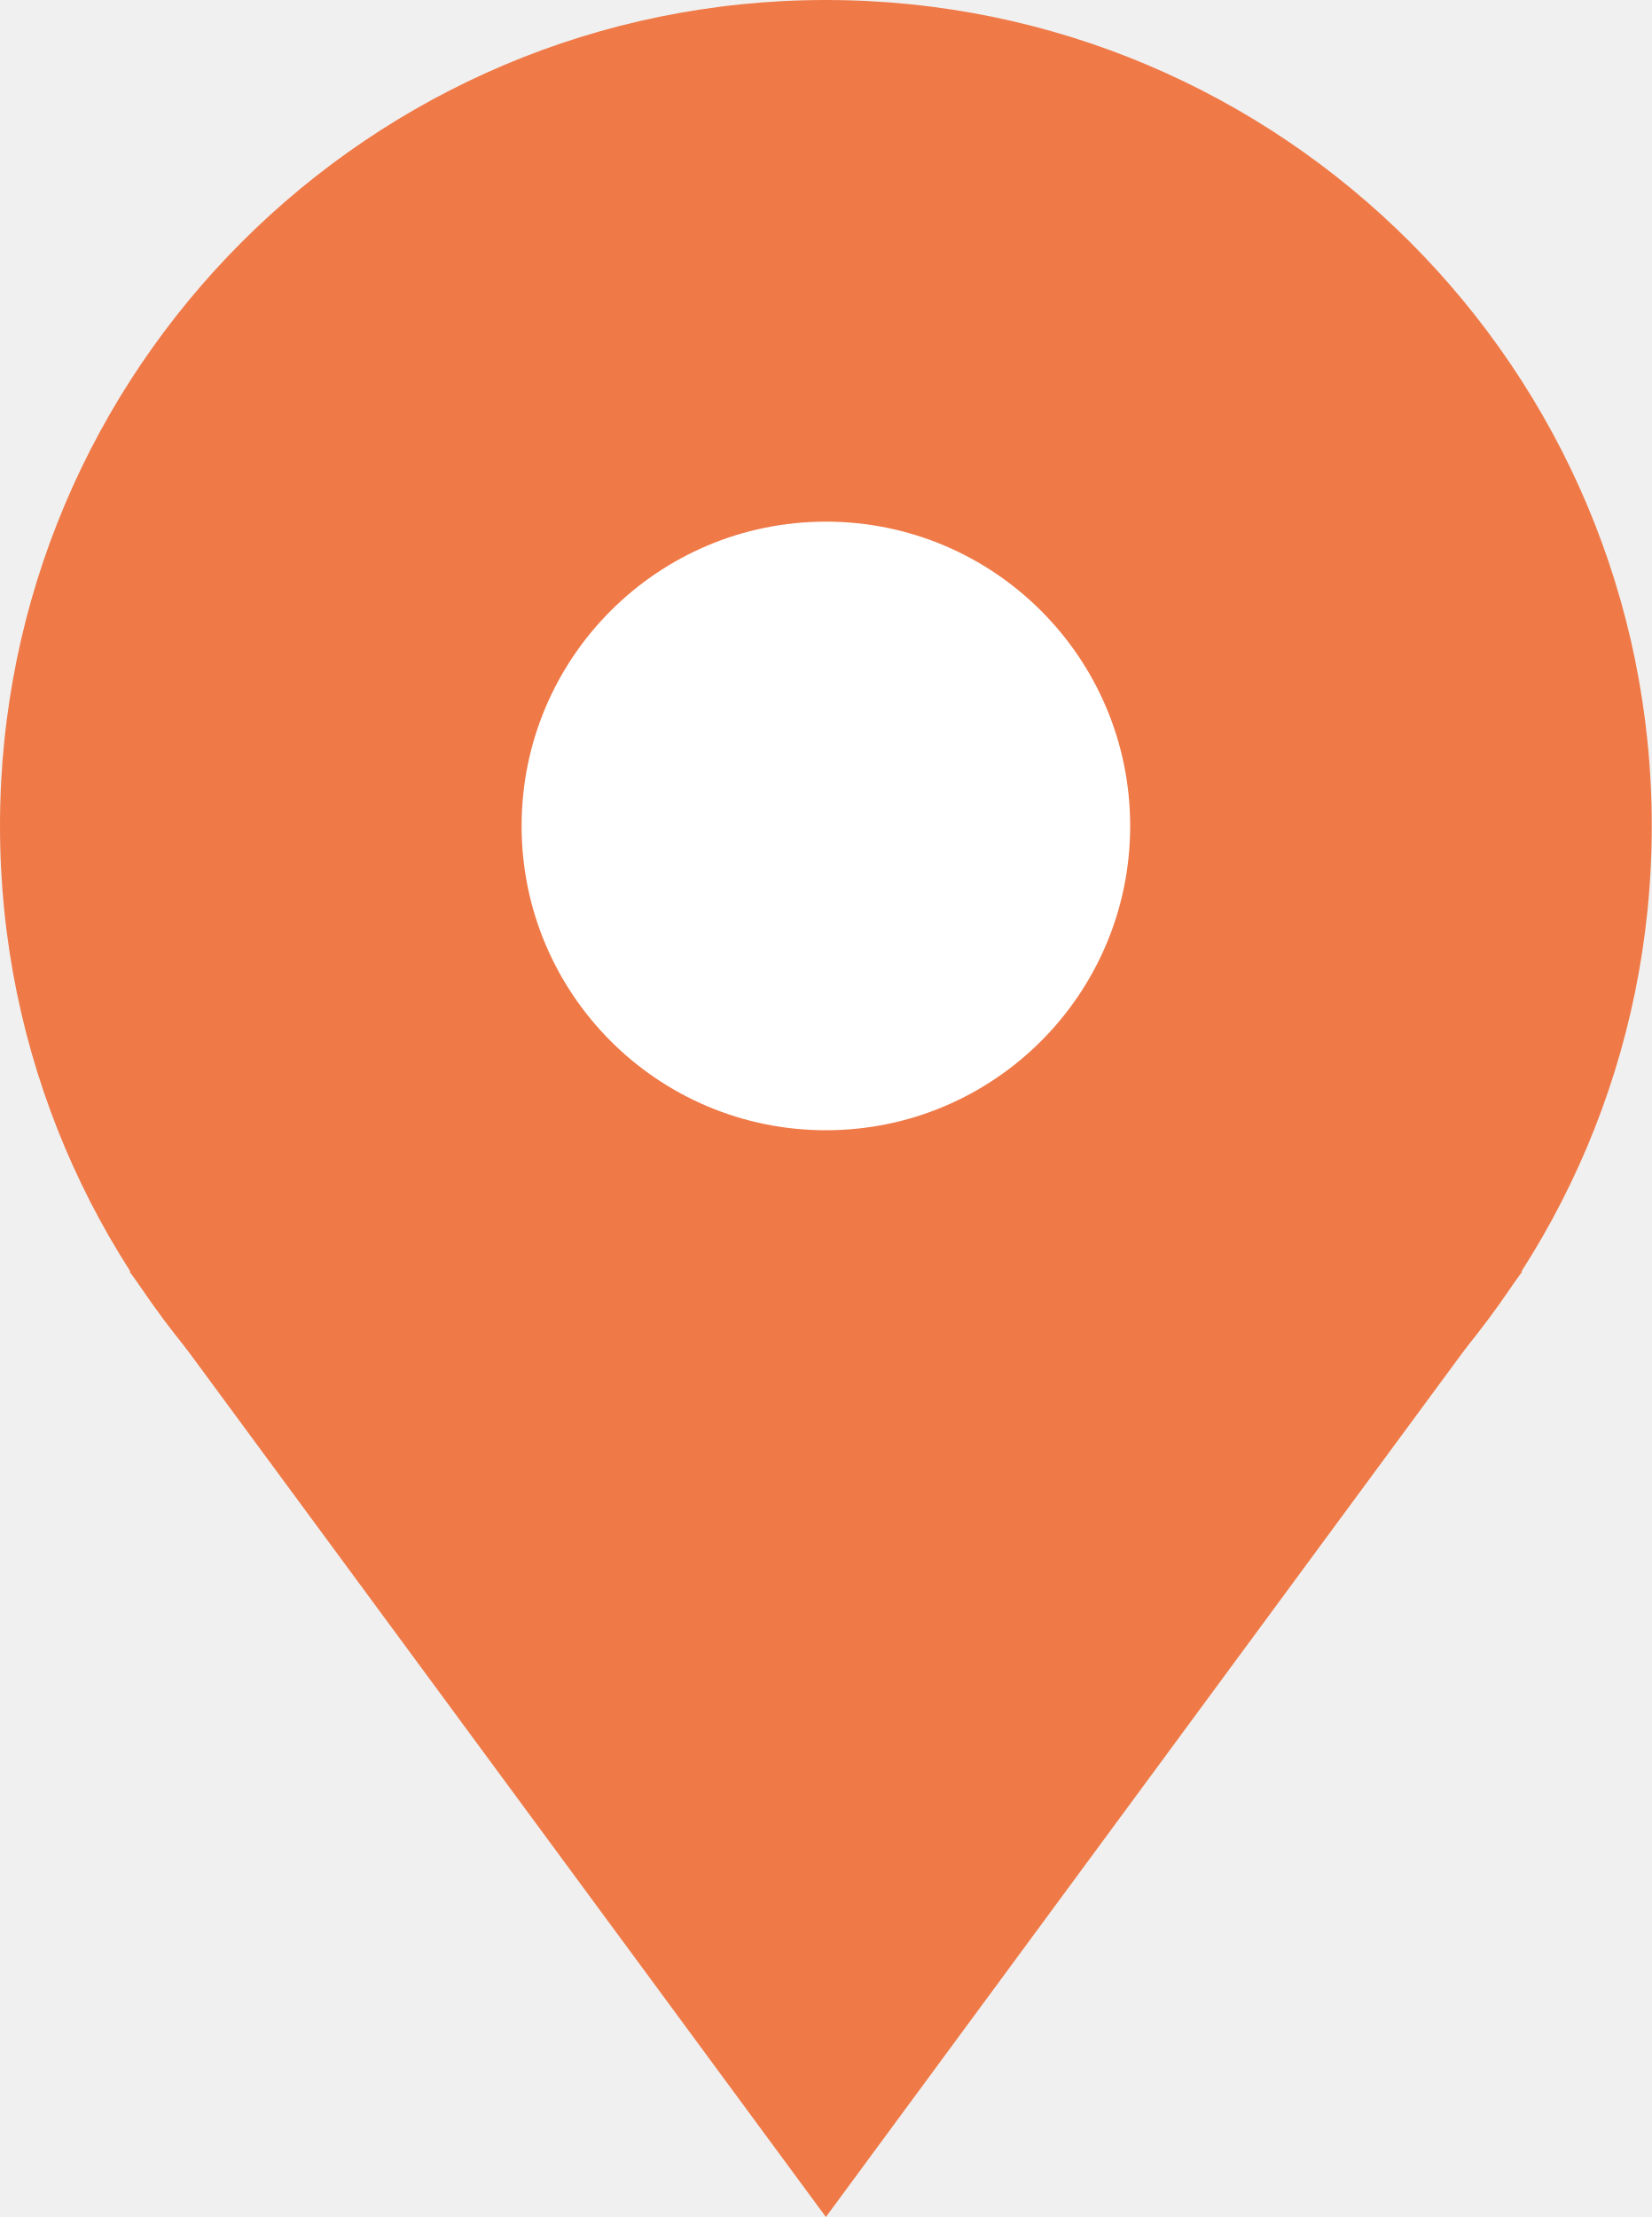
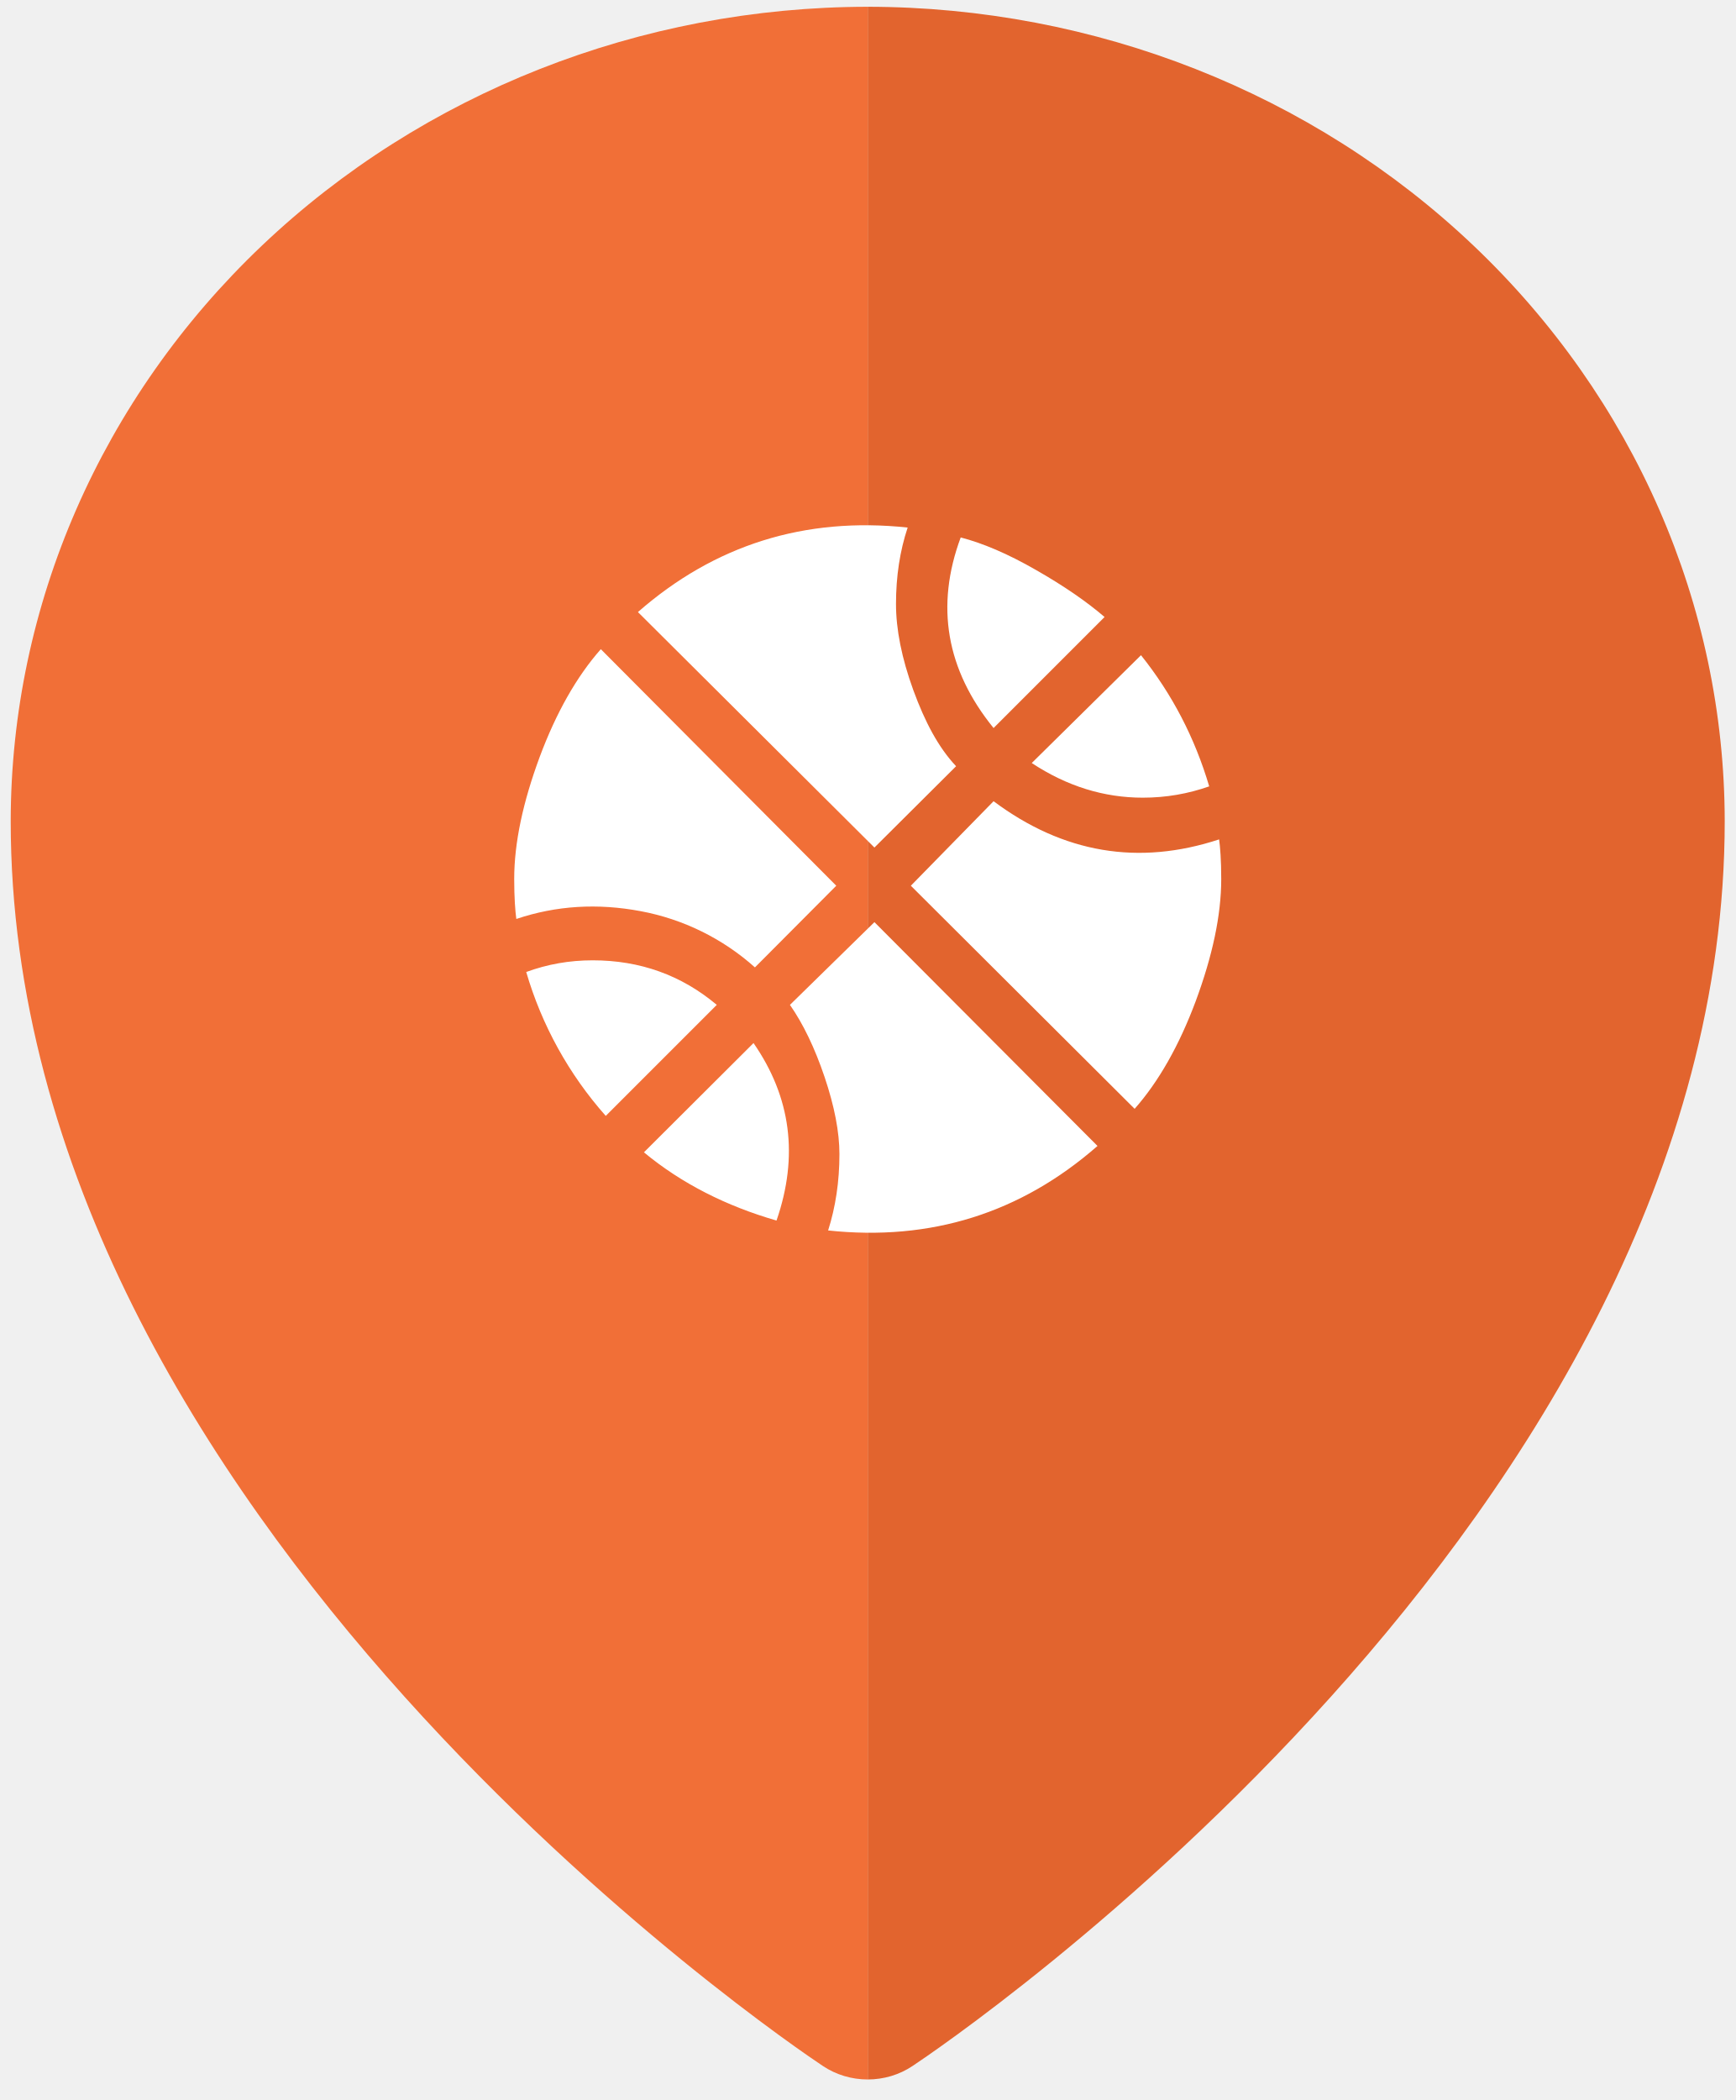
- <svg xmlns="http://www.w3.org/2000/svg" width="76" height="102" viewBox="0 0 76 102" fill="none">
-   <rect width="76" height="76" rx="38" fill="#EF7A48" />
-   <rect x="24" y="24" width="28" height="28" rx="14" fill="white" />
-   <path d="M38 102L70.043 58.5H5.957L38 102Z" fill="#EF7A48" />
+ <svg xmlns="http://www.w3.org/2000/svg" width="81" height="98" viewBox="0 0 81 98" fill="none">
+   <path fill-rule="evenodd" clip-rule="evenodd" d="M40.5 0.316C51.105 0.327 61.272 4.334 68.771 11.458C76.27 18.582 80.488 28.241 80.5 38.316C80.5 70.832 44.136 95.389 42.586 96.417C41.975 96.824 41.246 97.042 40.5 97.042L40.5 0.316Z" fill="#E2642E" />
+   <path fill-rule="evenodd" clip-rule="evenodd" d="M40.5 0.316C29.895 0.327 19.728 4.334 12.229 11.458C4.73 18.582 0.512 28.241 0.5 38.316C0.5 70.832 36.864 95.389 38.414 96.417C39.025 96.824 39.754 97.042 40.5 97.042L40.5 0.316Z" fill="#F16F37" />
+   <path d="M24.561 45.36C25.551 44.997 26.574 44.815 27.663 44.815C29.874 44.815 31.805 45.508 33.455 46.894L28.273 52.075C26.555 50.139 25.287 47.845 24.561 45.36ZM46.374 37.39C49.624 39.816 53.139 40.41 56.901 39.172C56.95 39.519 57 40.146 57 41.02C57 42.72 56.587 44.617 55.812 46.713C55.036 48.792 54.08 50.475 52.958 51.745L42.513 41.334L46.374 37.39ZM35.17 48.676C36.919 51.201 37.282 53.956 36.243 56.959C33.9 56.283 31.805 55.227 30.055 53.775L35.17 48.676ZM40.813 43.033L51.225 53.478C47.645 56.613 43.437 57.933 38.652 57.421C38.998 56.332 39.18 55.144 39.18 53.857C39.18 52.834 38.949 51.63 38.487 50.26C38.025 48.891 37.48 47.769 36.87 46.894L40.813 43.033ZM35.236 45.145C33.733 43.8 31.89 42.893 29.907 42.522C27.894 42.142 25.963 42.258 24.099 42.885C24.049 42.522 24 41.895 24 41.02C24 39.321 24.413 37.423 25.188 35.328C25.963 33.249 26.921 31.566 28.043 30.295L39.032 41.334L35.236 45.145ZM46.374 33.975C44.163 31.252 43.651 28.282 44.84 25.081C45.862 25.345 47.034 25.84 48.354 26.599C49.657 27.342 50.73 28.084 51.555 28.794L46.374 33.975ZM56.439 36.697C55.449 37.044 54.426 37.225 53.337 37.225C51.538 37.225 49.806 36.697 48.156 35.608L53.255 30.576C54.706 32.391 55.763 34.42 56.439 36.697ZM40.813 39.552L29.775 28.563C33.355 25.428 37.563 24.108 42.364 24.619C42.002 25.708 41.82 26.896 41.82 28.183C41.82 29.371 42.084 30.708 42.629 32.209C43.173 33.694 43.8 34.882 44.625 35.757L40.813 39.552Z" fill="white" />
</svg>
